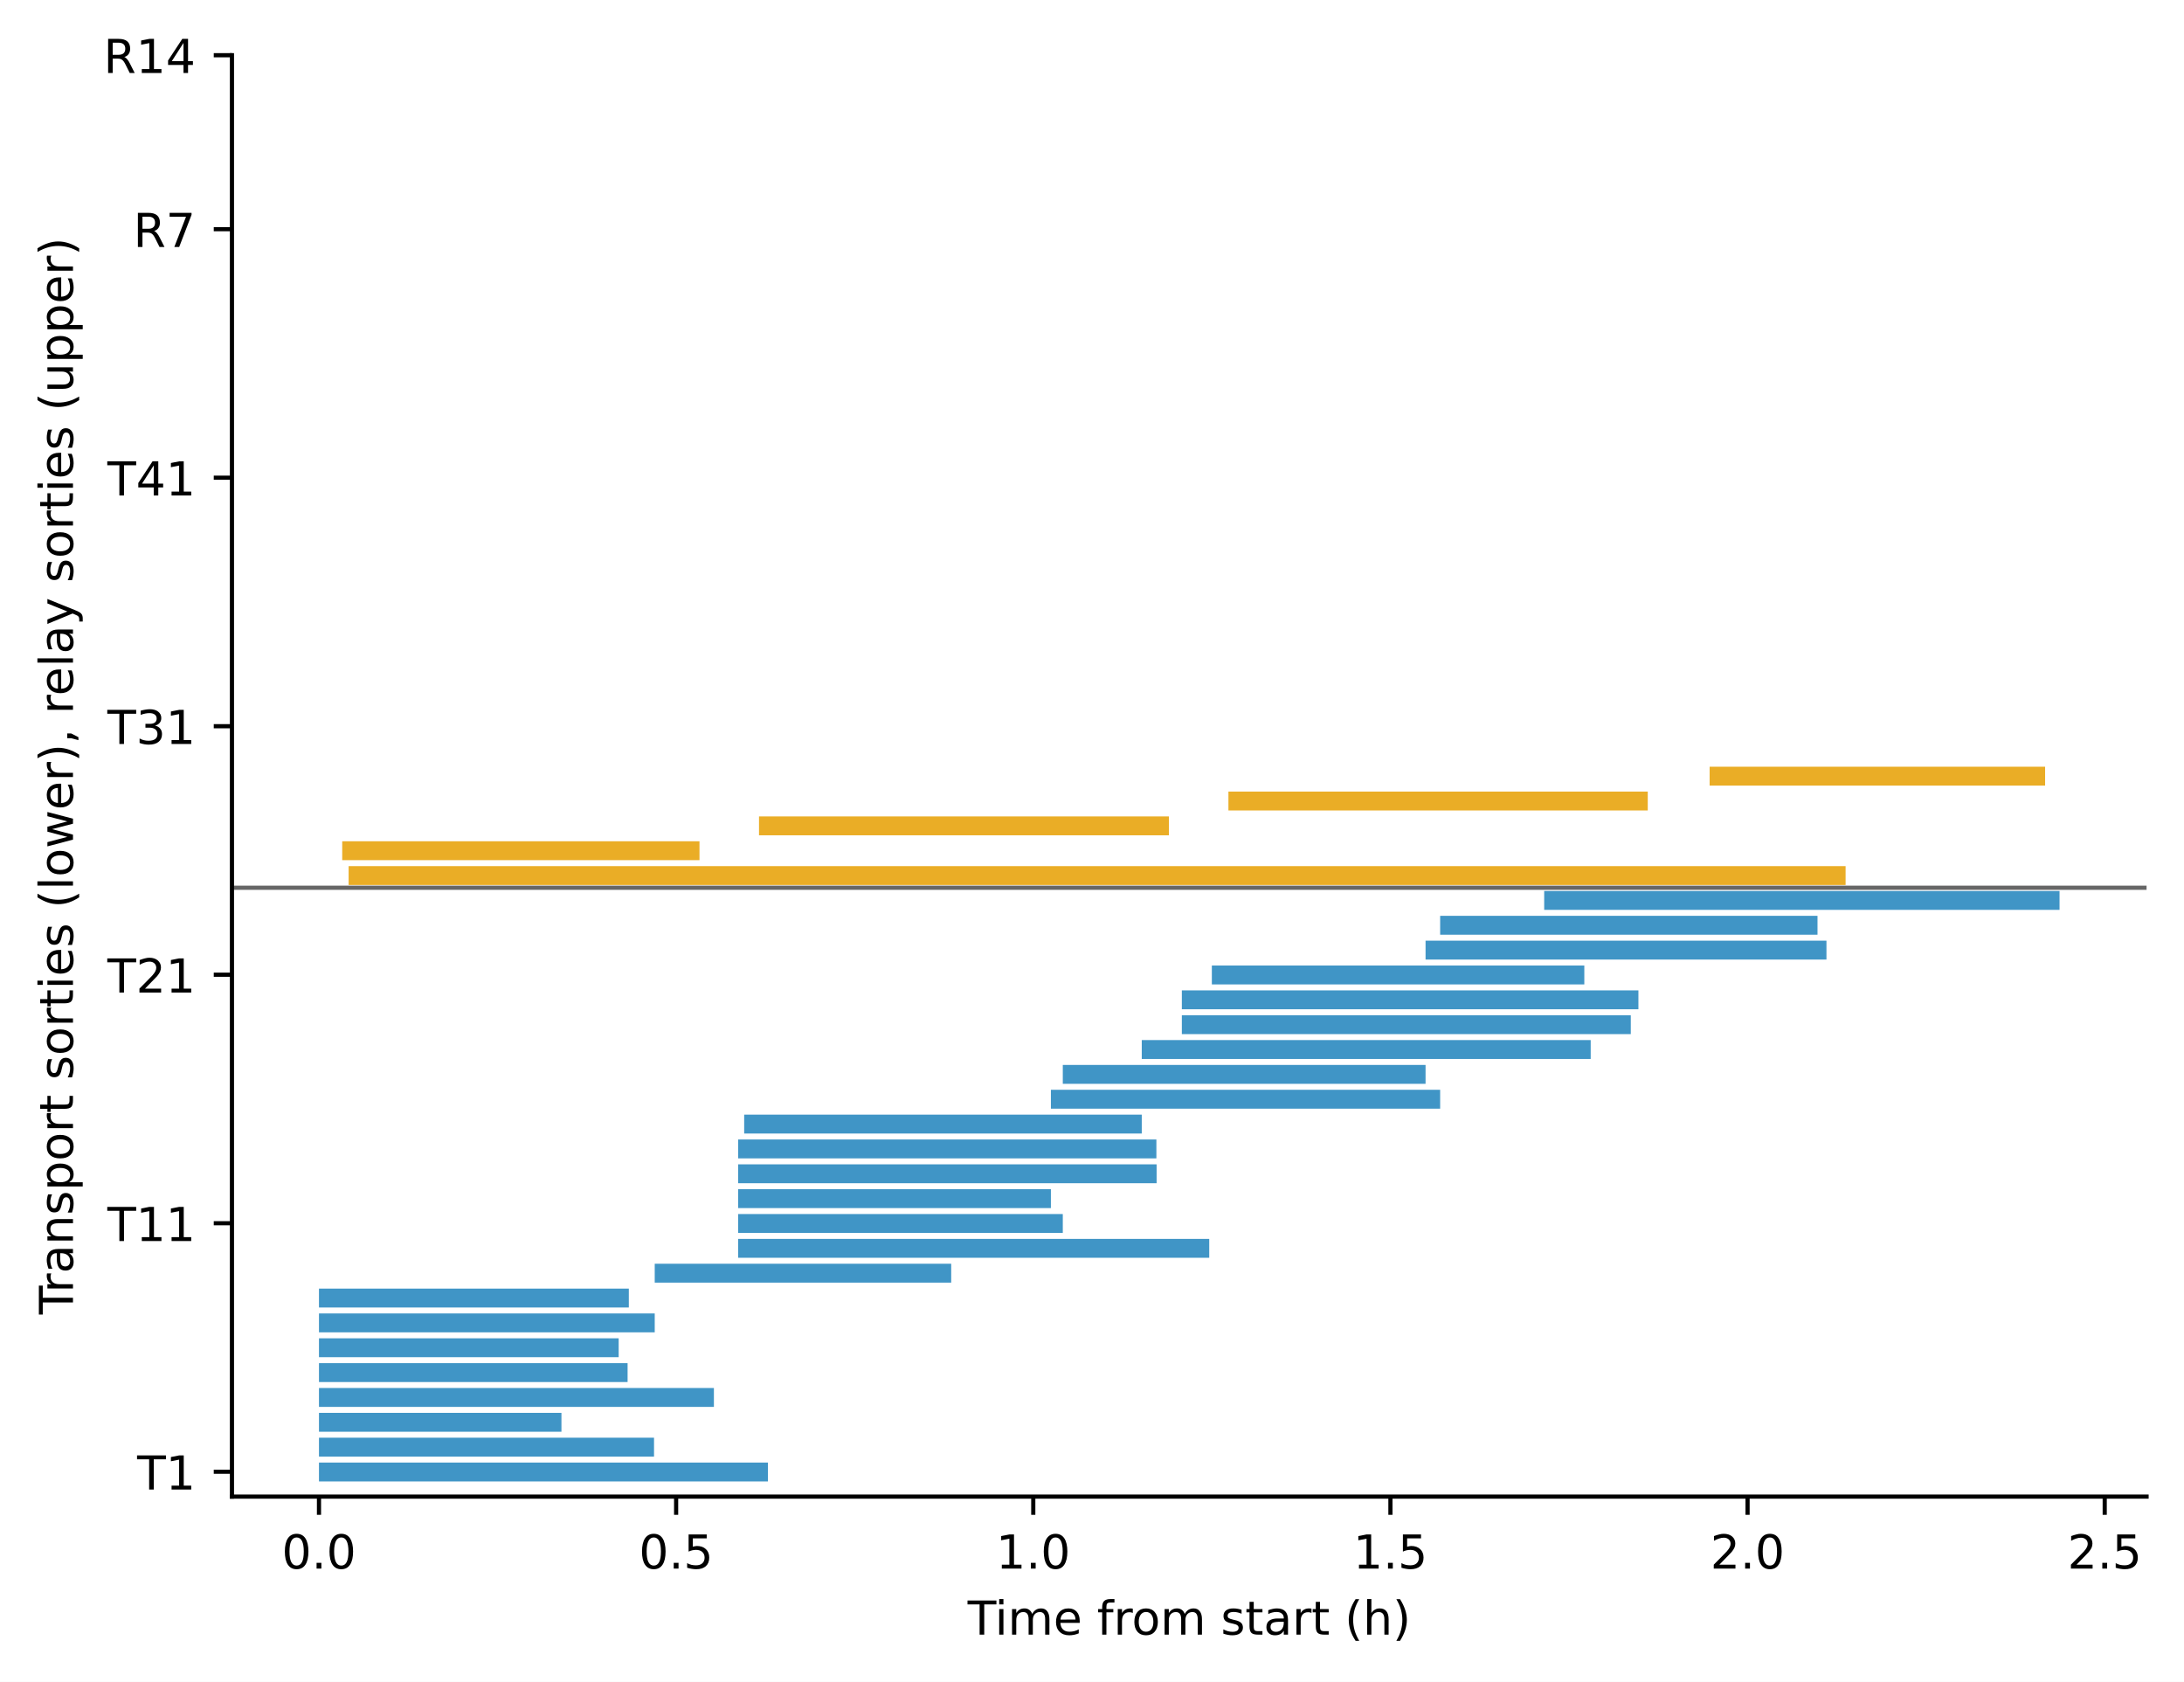
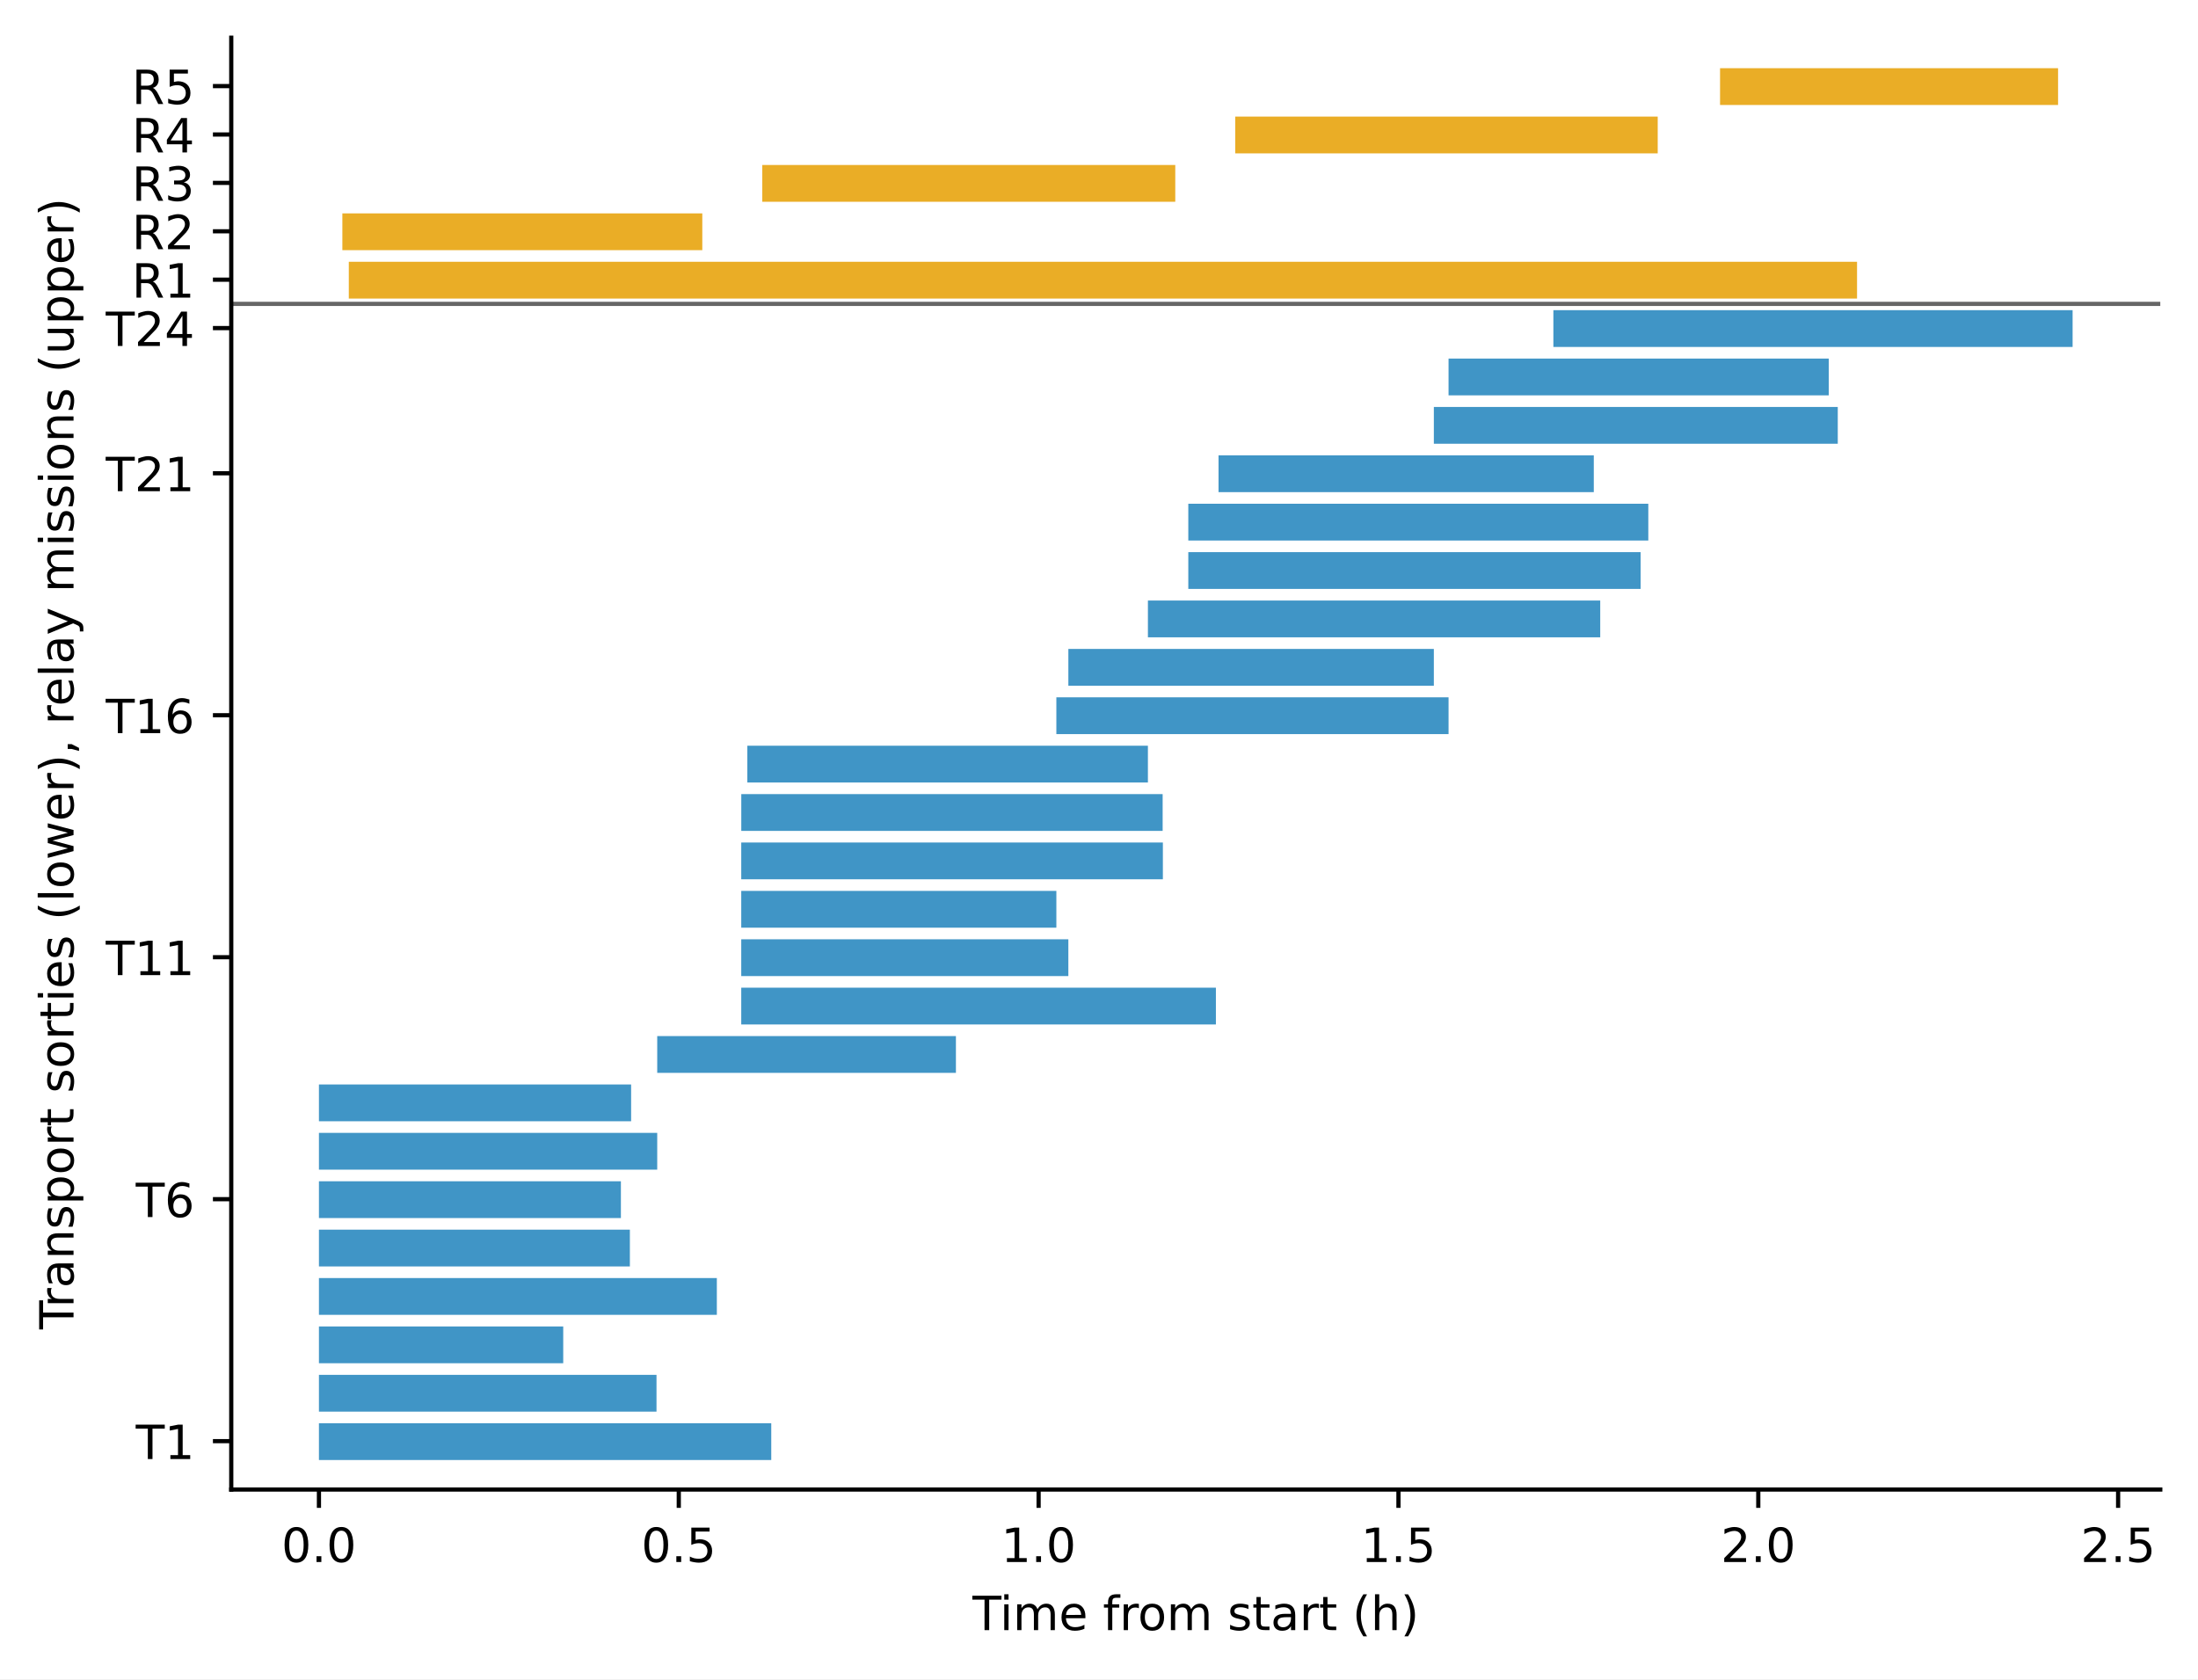
- <svg xmlns="http://www.w3.org/2000/svg" xmlns:xlink="http://www.w3.org/1999/xlink" width="420.096pt" height="323.44pt" viewBox="0 0 420.096 323.44" version="1.1">
+ <svg xmlns="http://www.w3.org/2000/svg" xmlns:xlink="http://www.w3.org/1999/xlink" width="419.63pt" height="320.601pt" viewBox="0 0 419.63 320.601" version="1.1">
  <defs>
    <style type="text/css">*{stroke-linejoin: round; stroke-linecap: butt}</style>
  </defs>
  <g id="figure_1">
    <g id="patch_1">
-       <path d="M 0 323.44  L 420.096 323.44  L 420.096 0  L 0 0  z " style="fill: #ffffff" />
+       <path d="M 0 320.601  L 419.63 320.601  L 419.63 0  L 0 0  z " style="fill: #ffffff" />
    </g>
    <g id="axes_1">
      <g id="patch_2">
-         <path d="M 44.616 287.819  L 412.896 287.819  L 412.896 10.619  L 44.616 10.619  z " style="fill: #ffffff" />
+         <path d="M 44.15 284.4  L 412.43 284.4  L 412.43 7.2  L 44.15 7.2  z " style="fill: #ffffff" />
      </g>
      <g id="PolyCollection_1">
-         <path d="M 61.356 284.904  L 61.356 281.272  L 147.711 281.272  L 147.711 284.904  z " clip-path="url(#p0af205ca1c)" style="fill: #0072b2; fill-opacity: 0.75" />
+         <path d="M 60.89 278.764  L 60.89 271.741  L 147.244 271.741  L 147.244 278.764  z " clip-path="url(#p0d6558875a)" style="fill: #0072b2; fill-opacity: 0.75" />
      </g>
      <g id="PolyCollection_2">
-         <path d="M 61.356 280.125  L 61.356 276.492  L 125.803 276.492  L 125.803 280.125  z " clip-path="url(#p0af205ca1c)" style="fill: #0072b2; fill-opacity: 0.75" />
+         <path d="M 60.89 269.524  L 60.89 262.501  L 125.337 262.501  L 125.337 269.524  z " clip-path="url(#p0d6558875a)" style="fill: #0072b2; fill-opacity: 0.75" />
      </g>
      <g id="PolyCollection_3">
-         <path d="M 61.356 275.345  L 61.356 271.713  L 107.995 271.713  L 107.995 275.345  z " clip-path="url(#p0af205ca1c)" style="fill: #0072b2; fill-opacity: 0.75" />
+         <path d="M 60.89 260.284  L 60.89 253.261  L 107.529 253.261  L 107.529 260.284  z " clip-path="url(#p0d6558875a)" style="fill: #0072b2; fill-opacity: 0.75" />
      </g>
      <g id="PolyCollection_4">
-         <path d="M 61.356 270.566  L 61.356 266.934  L 137.321 266.934  L 137.321 270.566  z " clip-path="url(#p0af205ca1c)" style="fill: #0072b2; fill-opacity: 0.75" />
+         <path d="M 60.89 251.044  L 60.89 244.021  L 136.855 244.021  L 136.855 251.044  z " clip-path="url(#p0d6558875a)" style="fill: #0072b2; fill-opacity: 0.75" />
      </g>
      <g id="PolyCollection_5">
-         <path d="M 61.356 265.787  L 61.356 262.154  L 120.718 262.154  L 120.718 265.787  z " clip-path="url(#p0af205ca1c)" style="fill: #0072b2; fill-opacity: 0.75" />
+         <path d="M 60.89 241.804  L 60.89 234.781  L 120.252 234.781  L 120.252 241.804  z " clip-path="url(#p0d6558875a)" style="fill: #0072b2; fill-opacity: 0.75" />
      </g>
      <g id="PolyCollection_6">
-         <path d="M 61.356 261.007  L 61.356 257.375  L 119.004 257.375  L 119.004 261.007  z " clip-path="url(#p0af205ca1c)" style="fill: #0072b2; fill-opacity: 0.75" />
+         <path d="M 60.89 232.564  L 60.89 225.541  L 118.538 225.541  L 118.538 232.564  z " clip-path="url(#p0d6558875a)" style="fill: #0072b2; fill-opacity: 0.75" />
      </g>
      <g id="PolyCollection_7">
-         <path d="M 61.356 256.228  L 61.356 252.596  L 125.939 252.596  L 125.939 256.228  z " clip-path="url(#p0af205ca1c)" style="fill: #0072b2; fill-opacity: 0.75" />
+         <path d="M 60.89 223.324  L 60.89 216.301  L 125.473 216.301  L 125.473 223.324  z " clip-path="url(#p0d6558875a)" style="fill: #0072b2; fill-opacity: 0.75" />
      </g>
      <g id="PolyCollection_8">
-         <path d="M 61.356 251.449  L 61.356 247.816  L 120.954 247.816  L 120.954 251.449  z " clip-path="url(#p0af205ca1c)" style="fill: #0072b2; fill-opacity: 0.75" />
+         <path d="M 60.89 214.084  L 60.89 207.061  L 120.488 207.061  L 120.488 214.084  z " clip-path="url(#p0d6558875a)" style="fill: #0072b2; fill-opacity: 0.75" />
      </g>
      <g id="PolyCollection_9">
-         <path d="M 125.939 246.669  L 125.939 243.037  L 182.965 243.037  L 182.965 246.669  z " clip-path="url(#p0af205ca1c)" style="fill: #0072b2; fill-opacity: 0.75" />
+         <path d="M 125.473 204.844  L 125.473 197.821  L 182.499 197.821  L 182.499 204.844  z " clip-path="url(#p0d6558875a)" style="fill: #0072b2; fill-opacity: 0.75" />
      </g>
      <g id="PolyCollection_10">
-         <path d="M 141.982 241.89  L 141.982 238.258  L 232.599 238.258  L 232.599 241.89  z " clip-path="url(#p0af205ca1c)" style="fill: #0072b2; fill-opacity: 0.75" />
+         <path d="M 141.515 195.604  L 141.515 188.581  L 232.132 188.581  L 232.132 195.604  z " clip-path="url(#p0d6558875a)" style="fill: #0072b2; fill-opacity: 0.75" />
      </g>
      <g id="PolyCollection_11">
-         <path d="M 141.982 237.111  L 141.982 233.479  L 204.431 233.479  L 204.431 237.111  z " clip-path="url(#p0af205ca1c)" style="fill: #0072b2; fill-opacity: 0.75" />
+         <path d="M 141.515 186.364  L 141.515 179.341  L 203.964 179.341  L 203.964 186.364  z " clip-path="url(#p0d6558875a)" style="fill: #0072b2; fill-opacity: 0.75" />
      </g>
      <g id="PolyCollection_12">
-         <path d="M 141.982 232.332  L 141.982 228.699  L 202.141 228.699  L 202.141 232.332  z " clip-path="url(#p0af205ca1c)" style="fill: #0072b2; fill-opacity: 0.75" />
+         <path d="M 141.515 177.124  L 141.515 170.101  L 201.675 170.101  L 201.675 177.124  z " clip-path="url(#p0d6558875a)" style="fill: #0072b2; fill-opacity: 0.75" />
      </g>
      <g id="PolyCollection_13">
-         <path d="M 141.982 227.552  L 141.982 223.92  L 222.476 223.92  L 222.476 227.552  z " clip-path="url(#p0af205ca1c)" style="fill: #0072b2; fill-opacity: 0.75" />
+         <path d="M 141.515 167.884  L 141.515 160.861  L 222.01 160.861  L 222.01 167.884  z " clip-path="url(#p0d6558875a)" style="fill: #0072b2; fill-opacity: 0.75" />
      </g>
      <g id="PolyCollection_14">
-         <path d="M 141.988 222.773  L 141.988 219.141  L 222.433 219.141  L 222.433 222.773  z " clip-path="url(#p0af205ca1c)" style="fill: #0072b2; fill-opacity: 0.75" />
+         <path d="M 141.522 158.644  L 141.522 151.621  L 221.967 151.621  L 221.967 158.644  z " clip-path="url(#p0d6558875a)" style="fill: #0072b2; fill-opacity: 0.75" />
      </g>
      <g id="PolyCollection_15">
-         <path d="M 143.145 217.994  L 143.145 214.361  L 219.618 214.361  L 219.618 217.994  z " clip-path="url(#p0af205ca1c)" style="fill: #0072b2; fill-opacity: 0.75" />
+         <path d="M 142.679 149.404  L 142.679 142.381  L 219.152 142.381  L 219.152 149.404  z " clip-path="url(#p0d6558875a)" style="fill: #0072b2; fill-opacity: 0.75" />
      </g>
      <g id="PolyCollection_16">
-         <path d="M 202.141 213.214  L 202.141 209.582  L 277.015 209.582  L 277.015 213.214  z " clip-path="url(#p0af205ca1c)" style="fill: #0072b2; fill-opacity: 0.75" />
+         <path d="M 201.675 140.164  L 201.675 133.141  L 276.549 133.141  L 276.549 140.164  z " clip-path="url(#p0d6558875a)" style="fill: #0072b2; fill-opacity: 0.75" />
      </g>
      <g id="PolyCollection_17">
-         <path d="M 204.431 208.435  L 204.431 204.803  L 274.208 204.803  L 274.208 208.435  z " clip-path="url(#p0af205ca1c)" style="fill: #0072b2; fill-opacity: 0.75" />
+         <path d="M 203.965 130.924  L 203.965 123.901  L 273.742 123.901  L 273.742 130.924  z " clip-path="url(#p0d6558875a)" style="fill: #0072b2; fill-opacity: 0.75" />
      </g>
      <g id="PolyCollection_18">
-         <path d="M 219.619 203.656  L 219.619 200.023  L 305.973 200.023  L 305.973 203.656  z " clip-path="url(#p0af205ca1c)" style="fill: #0072b2; fill-opacity: 0.75" />
+         <path d="M 219.153 121.684  L 219.153 114.661  L 305.507 114.661  L 305.507 121.684  z " clip-path="url(#p0d6558875a)" style="fill: #0072b2; fill-opacity: 0.75" />
      </g>
      <g id="PolyCollection_19">
-         <path d="M 227.33 198.876  L 227.33 195.244  L 313.684 195.244  L 313.684 198.876  z " clip-path="url(#p0af205ca1c)" style="fill: #0072b2; fill-opacity: 0.75" />
+         <path d="M 226.864 112.444  L 226.864 105.421  L 313.218 105.421  L 313.218 112.444  z " clip-path="url(#p0d6558875a)" style="fill: #0072b2; fill-opacity: 0.75" />
      </g>
      <g id="PolyCollection_20">
-         <path d="M 227.33 194.097  L 227.33 190.465  L 315.151 190.465  L 315.151 194.097  z " clip-path="url(#p0af205ca1c)" style="fill: #0072b2; fill-opacity: 0.75" />
+         <path d="M 226.864 103.204  L 226.864 96.181  L 314.685 96.181  L 314.685 103.204  z " clip-path="url(#p0d6558875a)" style="fill: #0072b2; fill-opacity: 0.75" />
      </g>
      <g id="PolyCollection_21">
-         <path d="M 233.101 189.318  L 233.101 185.685  L 304.745 185.685  L 304.745 189.318  z " clip-path="url(#p0af205ca1c)" style="fill: #0072b2; fill-opacity: 0.75" />
+         <path d="M 232.635 93.964  L 232.635 86.941  L 304.278 86.941  L 304.278 93.964  z " clip-path="url(#p0d6558875a)" style="fill: #0072b2; fill-opacity: 0.75" />
      </g>
      <g id="PolyCollection_22">
-         <path d="M 274.208 184.538  L 274.208 180.906  L 351.322 180.906  L 351.322 184.538  z " clip-path="url(#p0af205ca1c)" style="fill: #0072b2; fill-opacity: 0.75" />
+         <path d="M 273.742 84.724  L 273.742 77.701  L 350.856 77.701  L 350.856 84.724  z " clip-path="url(#p0d6558875a)" style="fill: #0072b2; fill-opacity: 0.75" />
      </g>
      <g id="PolyCollection_23">
-         <path d="M 277.016 179.759  L 277.016 176.127  L 349.6 176.127  L 349.6 179.759  z " clip-path="url(#p0af205ca1c)" style="fill: #0072b2; fill-opacity: 0.75" />
+         <path d="M 276.549 75.484  L 276.549 68.461  L 349.134 68.461  L 349.134 75.484  z " clip-path="url(#p0d6558875a)" style="fill: #0072b2; fill-opacity: 0.75" />
      </g>
      <g id="PolyCollection_24">
-         <path d="M 297.028 174.98  L 297.028 171.348  L 396.156 171.348  L 396.156 174.98  z " clip-path="url(#p0af205ca1c)" style="fill: #0072b2; fill-opacity: 0.75" />
+         <path d="M 296.562 66.244  L 296.562 59.221  L 395.69 59.221  L 395.69 66.244  z " clip-path="url(#p0d6558875a)" style="fill: #0072b2; fill-opacity: 0.75" />
      </g>
      <g id="PolyCollection_25">
-         <path d="M 67.058 170.2  L 67.058 166.568  L 355.003 166.568  L 355.003 170.2  z " clip-path="url(#p0af205ca1c)" style="fill: #e69f00; fill-opacity: 0.85" />
+         <path d="M 66.592 57.004  L 66.592 49.981  L 354.537 49.981  L 354.537 57.004  z " clip-path="url(#p0d6558875a)" style="fill: #e69f00; fill-opacity: 0.85" />
      </g>
      <g id="PolyCollection_26">
-         <path d="M 65.827 165.421  L 65.827 161.789  L 134.546 161.789  L 134.546 165.421  z " clip-path="url(#p0af205ca1c)" style="fill: #e69f00; fill-opacity: 0.85" />
+         <path d="M 65.361 47.764  L 65.361 40.741  L 134.08 40.741  L 134.08 47.764  z " clip-path="url(#p0d6558875a)" style="fill: #e69f00; fill-opacity: 0.85" />
      </g>
      <g id="PolyCollection_27">
-         <path d="M 145.996 160.642  L 145.996 157.01  L 224.843 157.01  L 224.843 160.642  z " clip-path="url(#p0af205ca1c)" style="fill: #e69f00; fill-opacity: 0.85" />
+         <path d="M 145.53 38.524  L 145.53 31.501  L 224.377 31.501  L 224.377 38.524  z " clip-path="url(#p0d6558875a)" style="fill: #e69f00; fill-opacity: 0.85" />
      </g>
      <g id="PolyCollection_28">
-         <path d="M 236.292 155.863  L 236.292 152.23  L 316.949 152.23  L 316.949 155.863  z " clip-path="url(#p0af205ca1c)" style="fill: #e69f00; fill-opacity: 0.85" />
+         <path d="M 235.826 29.284  L 235.826 22.261  L 316.483 22.261  L 316.483 29.284  z " clip-path="url(#p0d6558875a)" style="fill: #e69f00; fill-opacity: 0.85" />
      </g>
      <g id="PolyCollection_29">
-         <path d="M 328.849 151.083  L 328.849 147.451  L 393.381 147.451  L 393.381 151.083  z " clip-path="url(#p0af205ca1c)" style="fill: #e69f00; fill-opacity: 0.85" />
+         <path d="M 328.382 20.044  L 328.382 13.021  L 392.915 13.021  L 392.915 20.044  z " clip-path="url(#p0d6558875a)" style="fill: #e69f00; fill-opacity: 0.85" />
      </g>
      <g id="matplotlib.axis_1">
        <g id="xtick_1">
          <g id="line2d_1">
            <defs>
-               <path id="mb258954827" d="M 0 0  L 0 3.5  " style="stroke: #000000; stroke-width: 0.8" />
+               <path id="m706a552f13" d="M 0 0  L 0 3.5  " style="stroke: #000000; stroke-width: 0.8" />
            </defs>
            <g>
-               <use xlink:href="#mb258954827" x="61.356" y="287.819" style="stroke: #000000; stroke-width: 0.8" />
+               <use xlink:href="#m706a552f13" x="60.89" y="284.4" style="stroke: #000000; stroke-width: 0.8" />
            </g>
          </g>
          <g id="text_1">
-             <text style="font-size: 9px; font-family: 'DejaVu Sans', 'Bitstream Vera Sans', 'Computer Modern Sans Serif', 'Lucida Grande', 'Verdana', 'Geneva', 'Lucid', 'Arial', 'Helvetica', 'Avant Garde', sans-serif; text-anchor: middle" x="61.356" y="301.658" transform="rotate(-0 61.35641 301.6579)">0.0</text>
+             <text style="font-size: 9px; font-family: 'DejaVu Sans', 'Bitstream Vera Sans', 'Computer Modern Sans Serif', 'Lucida Grande', 'Verdana', 'Geneva', 'Lucid', 'Arial', 'Helvetica', 'Avant Garde', sans-serif; text-anchor: middle" x="60.89" y="298.238" transform="rotate(-0 60.89023 298.2379)">0.0</text>
          </g>
        </g>
        <g id="xtick_2">
          <g id="line2d_2">
            <g>
-               <use xlink:href="#mb258954827" x="130.054" y="287.819" style="stroke: #000000; stroke-width: 0.8" />
+               <use xlink:href="#m706a552f13" x="129.588" y="284.4" style="stroke: #000000; stroke-width: 0.8" />
            </g>
          </g>
          <g id="text_2">
-             <text style="font-size: 9px; font-family: 'DejaVu Sans', 'Bitstream Vera Sans', 'Computer Modern Sans Serif', 'Lucida Grande', 'Verdana', 'Geneva', 'Lucid', 'Arial', 'Helvetica', 'Avant Garde', sans-serif; text-anchor: middle" x="130.054" y="301.658" transform="rotate(-0 130.0542 301.6579)">0.5</text>
+             <text style="font-size: 9px; font-family: 'DejaVu Sans', 'Bitstream Vera Sans', 'Computer Modern Sans Serif', 'Lucida Grande', 'Verdana', 'Geneva', 'Lucid', 'Arial', 'Helvetica', 'Avant Garde', sans-serif; text-anchor: middle" x="129.588" y="298.238" transform="rotate(-0 129.588 298.2379)">0.5</text>
          </g>
        </g>
        <g id="xtick_3">
          <g id="line2d_3">
            <g>
-               <use xlink:href="#mb258954827" x="198.752" y="287.819" style="stroke: #000000; stroke-width: 0.8" />
+               <use xlink:href="#m706a552f13" x="198.286" y="284.4" style="stroke: #000000; stroke-width: 0.8" />
            </g>
          </g>
          <g id="text_3">
-             <text style="font-size: 9px; font-family: 'DejaVu Sans', 'Bitstream Vera Sans', 'Computer Modern Sans Serif', 'Lucida Grande', 'Verdana', 'Geneva', 'Lucid', 'Arial', 'Helvetica', 'Avant Garde', sans-serif; text-anchor: middle" x="198.752" y="301.658" transform="rotate(-0 198.7519 301.6579)">1.0</text>
+             <text style="font-size: 9px; font-family: 'DejaVu Sans', 'Bitstream Vera Sans', 'Computer Modern Sans Serif', 'Lucida Grande', 'Verdana', 'Geneva', 'Lucid', 'Arial', 'Helvetica', 'Avant Garde', sans-serif; text-anchor: middle" x="198.286" y="298.238" transform="rotate(-0 198.2858 298.2379)">1.0</text>
          </g>
        </g>
        <g id="xtick_4">
          <g id="line2d_4">
            <g>
-               <use xlink:href="#mb258954827" x="267.45" y="287.819" style="stroke: #000000; stroke-width: 0.8" />
+               <use xlink:href="#m706a552f13" x="266.984" y="284.4" style="stroke: #000000; stroke-width: 0.8" />
            </g>
          </g>
          <g id="text_4">
-             <text style="font-size: 9px; font-family: 'DejaVu Sans', 'Bitstream Vera Sans', 'Computer Modern Sans Serif', 'Lucida Grande', 'Verdana', 'Geneva', 'Lucid', 'Arial', 'Helvetica', 'Avant Garde', sans-serif; text-anchor: middle" x="267.45" y="301.658" transform="rotate(-0 267.4497 301.6579)">1.5</text>
+             <text style="font-size: 9px; font-family: 'DejaVu Sans', 'Bitstream Vera Sans', 'Computer Modern Sans Serif', 'Lucida Grande', 'Verdana', 'Geneva', 'Lucid', 'Arial', 'Helvetica', 'Avant Garde', sans-serif; text-anchor: middle" x="266.984" y="298.238" transform="rotate(-0 266.9835 298.2379)">1.5</text>
          </g>
        </g>
        <g id="xtick_5">
          <g id="line2d_5">
            <g>
-               <use xlink:href="#mb258954827" x="336.147" y="287.819" style="stroke: #000000; stroke-width: 0.8" />
+               <use xlink:href="#m706a552f13" x="335.681" y="284.4" style="stroke: #000000; stroke-width: 0.8" />
            </g>
          </g>
          <g id="text_5">
-             <text style="font-size: 9px; font-family: 'DejaVu Sans', 'Bitstream Vera Sans', 'Computer Modern Sans Serif', 'Lucida Grande', 'Verdana', 'Geneva', 'Lucid', 'Arial', 'Helvetica', 'Avant Garde', sans-serif; text-anchor: middle" x="336.147" y="301.658" transform="rotate(-0 336.1474 301.6579)">2.0</text>
+             <text style="font-size: 9px; font-family: 'DejaVu Sans', 'Bitstream Vera Sans', 'Computer Modern Sans Serif', 'Lucida Grande', 'Verdana', 'Geneva', 'Lucid', 'Arial', 'Helvetica', 'Avant Garde', sans-serif; text-anchor: middle" x="335.681" y="298.238" transform="rotate(-0 335.6813 298.2379)">2.0</text>
          </g>
        </g>
        <g id="xtick_6">
          <g id="line2d_6">
            <g>
-               <use xlink:href="#mb258954827" x="404.845" y="287.819" style="stroke: #000000; stroke-width: 0.8" />
+               <use xlink:href="#m706a552f13" x="404.379" y="284.4" style="stroke: #000000; stroke-width: 0.8" />
            </g>
          </g>
          <g id="text_6">
-             <text style="font-size: 9px; font-family: 'DejaVu Sans', 'Bitstream Vera Sans', 'Computer Modern Sans Serif', 'Lucida Grande', 'Verdana', 'Geneva', 'Lucid', 'Arial', 'Helvetica', 'Avant Garde', sans-serif; text-anchor: middle" x="404.845" y="301.658" transform="rotate(-0 404.8452 301.6579)">2.5</text>
+             <text style="font-size: 9px; font-family: 'DejaVu Sans', 'Bitstream Vera Sans', 'Computer Modern Sans Serif', 'Lucida Grande', 'Verdana', 'Geneva', 'Lucid', 'Arial', 'Helvetica', 'Avant Garde', sans-serif; text-anchor: middle" x="404.379" y="298.238" transform="rotate(-0 404.379 298.2379)">2.5</text>
          </g>
        </g>
        <g id="text_7">
-           <text style="font-size: 9px; font-family: 'DejaVu Sans', 'Bitstream Vera Sans', 'Computer Modern Sans Serif', 'Lucida Grande', 'Verdana', 'Geneva', 'Lucid', 'Arial', 'Helvetica', 'Avant Garde', sans-serif; text-anchor: middle" x="228.756" y="314.368" transform="rotate(-0 228.7564 314.3682)">Time from start (h)</text>
+           <text style="font-size: 9px; font-family: 'DejaVu Sans', 'Bitstream Vera Sans', 'Computer Modern Sans Serif', 'Lucida Grande', 'Verdana', 'Geneva', 'Lucid', 'Arial', 'Helvetica', 'Avant Garde', sans-serif; text-anchor: middle" x="228.29" y="311.239" transform="rotate(-0 228.2902 311.2386)">Time from start (h)</text>
        </g>
      </g>
      <g id="matplotlib.axis_2">
        <g id="ytick_1">
          <g id="line2d_7">
            <defs>
-               <path id="md8b3797c03" d="M 0 0  L -3.5 0  " style="stroke: #000000; stroke-width: 0.8" />
+               <path id="mefc7d06f15" d="M 0 0  L -3.5 0  " style="stroke: #000000; stroke-width: 0.8" />
            </defs>
            <g>
-               <use xlink:href="#md8b3797c03" x="44.616" y="283.04" style="stroke: #000000; stroke-width: 0.8" />
+               <use xlink:href="#mefc7d06f15" x="44.15" y="275.16" style="stroke: #000000; stroke-width: 0.8" />
            </g>
          </g>
          <g id="text_8">
-             <text style="font-size: 9px; font-family: 'DejaVu Sans', 'Bitstream Vera Sans', 'Computer Modern Sans Serif', 'Lucida Grande', 'Verdana', 'Geneva', 'Lucid', 'Arial', 'Helvetica', 'Avant Garde', sans-serif; text-anchor: end" x="37.616" y="286.459" transform="rotate(-0 37.61641 286.4593)">T1</text>
+             <text style="font-size: 9px; font-family: 'DejaVu Sans', 'Bitstream Vera Sans', 'Computer Modern Sans Serif', 'Lucida Grande', 'Verdana', 'Geneva', 'Lucid', 'Arial', 'Helvetica', 'Avant Garde', sans-serif; text-anchor: end" x="37.15" y="278.579" transform="rotate(-0 37.15023 278.5789)">T1</text>
          </g>
        </g>
        <g id="ytick_2">
          <g id="line2d_8">
            <g>
-               <use xlink:href="#md8b3797c03" x="44.616" y="235.247" style="stroke: #000000; stroke-width: 0.8" />
+               <use xlink:href="#mefc7d06f15" x="44.15" y="228.96" style="stroke: #000000; stroke-width: 0.8" />
            </g>
          </g>
          <g id="text_9">
-             <text style="font-size: 9px; font-family: 'DejaVu Sans', 'Bitstream Vera Sans', 'Computer Modern Sans Serif', 'Lucida Grande', 'Verdana', 'Geneva', 'Lucid', 'Arial', 'Helvetica', 'Avant Garde', sans-serif; text-anchor: end" x="37.616" y="238.666" transform="rotate(-0 37.61641 238.6662)">T11</text>
+             <text style="font-size: 9px; font-family: 'DejaVu Sans', 'Bitstream Vera Sans', 'Computer Modern Sans Serif', 'Lucida Grande', 'Verdana', 'Geneva', 'Lucid', 'Arial', 'Helvetica', 'Avant Garde', sans-serif; text-anchor: end" x="37.15" y="232.379" transform="rotate(-0 37.15023 232.3789)">T6</text>
          </g>
        </g>
        <g id="ytick_3">
          <g id="line2d_9">
            <g>
-               <use xlink:href="#md8b3797c03" x="44.616" y="187.454" style="stroke: #000000; stroke-width: 0.8" />
+               <use xlink:href="#mefc7d06f15" x="44.15" y="182.76" style="stroke: #000000; stroke-width: 0.8" />
            </g>
          </g>
          <g id="text_10">
-             <text style="font-size: 9px; font-family: 'DejaVu Sans', 'Bitstream Vera Sans', 'Computer Modern Sans Serif', 'Lucida Grande', 'Verdana', 'Geneva', 'Lucid', 'Arial', 'Helvetica', 'Avant Garde', sans-serif; text-anchor: end" x="37.616" y="190.873" transform="rotate(-0 37.61641 190.8731)">T21</text>
+             <text style="font-size: 9px; font-family: 'DejaVu Sans', 'Bitstream Vera Sans', 'Computer Modern Sans Serif', 'Lucida Grande', 'Verdana', 'Geneva', 'Lucid', 'Arial', 'Helvetica', 'Avant Garde', sans-serif; text-anchor: end" x="37.15" y="186.179" transform="rotate(-0 37.15023 186.1789)">T11</text>
          </g>
        </g>
        <g id="ytick_4">
          <g id="line2d_10">
            <g>
-               <use xlink:href="#md8b3797c03" x="44.616" y="139.661" style="stroke: #000000; stroke-width: 0.8" />
+               <use xlink:href="#mefc7d06f15" x="44.15" y="136.56" style="stroke: #000000; stroke-width: 0.8" />
            </g>
          </g>
          <g id="text_11">
-             <text style="font-size: 9px; font-family: 'DejaVu Sans', 'Bitstream Vera Sans', 'Computer Modern Sans Serif', 'Lucida Grande', 'Verdana', 'Geneva', 'Lucid', 'Arial', 'Helvetica', 'Avant Garde', sans-serif; text-anchor: end" x="37.616" y="143.08" transform="rotate(-0 37.61641 143.08)">T31</text>
+             <text style="font-size: 9px; font-family: 'DejaVu Sans', 'Bitstream Vera Sans', 'Computer Modern Sans Serif', 'Lucida Grande', 'Verdana', 'Geneva', 'Lucid', 'Arial', 'Helvetica', 'Avant Garde', sans-serif; text-anchor: end" x="37.15" y="139.979" transform="rotate(-0 37.15023 139.9789)">T16</text>
          </g>
        </g>
        <g id="ytick_5">
          <g id="line2d_11">
            <g>
-               <use xlink:href="#md8b3797c03" x="44.616" y="91.868" style="stroke: #000000; stroke-width: 0.8" />
+               <use xlink:href="#mefc7d06f15" x="44.15" y="90.36" style="stroke: #000000; stroke-width: 0.8" />
            </g>
          </g>
          <g id="text_12">
-             <text style="font-size: 9px; font-family: 'DejaVu Sans', 'Bitstream Vera Sans', 'Computer Modern Sans Serif', 'Lucida Grande', 'Verdana', 'Geneva', 'Lucid', 'Arial', 'Helvetica', 'Avant Garde', sans-serif; text-anchor: end" x="37.616" y="95.287" transform="rotate(-0 37.61641 95.28687)">T41</text>
+             <text style="font-size: 9px; font-family: 'DejaVu Sans', 'Bitstream Vera Sans', 'Computer Modern Sans Serif', 'Lucida Grande', 'Verdana', 'Geneva', 'Lucid', 'Arial', 'Helvetica', 'Avant Garde', sans-serif; text-anchor: end" x="37.15" y="93.779" transform="rotate(-0 37.15023 93.77894)">T21</text>
          </g>
        </g>
        <g id="ytick_6">
          <g id="line2d_12">
            <g>
-               <use xlink:href="#md8b3797c03" x="44.616" y="44.074" style="stroke: #000000; stroke-width: 0.8" />
+               <use xlink:href="#mefc7d06f15" x="44.15" y="62.64" style="stroke: #000000; stroke-width: 0.8" />
            </g>
          </g>
          <g id="text_13">
-             <text style="font-size: 9px; font-family: 'DejaVu Sans', 'Bitstream Vera Sans', 'Computer Modern Sans Serif', 'Lucida Grande', 'Verdana', 'Geneva', 'Lucid', 'Arial', 'Helvetica', 'Avant Garde', sans-serif; text-anchor: end" x="37.616" y="47.494" transform="rotate(-0 37.61641 47.49377)">R7</text>
+             <text style="font-size: 9px; font-family: 'DejaVu Sans', 'Bitstream Vera Sans', 'Computer Modern Sans Serif', 'Lucida Grande', 'Verdana', 'Geneva', 'Lucid', 'Arial', 'Helvetica', 'Avant Garde', sans-serif; text-anchor: end" x="37.15" y="66.059" transform="rotate(-0 37.15023 66.05894)">T24</text>
          </g>
        </g>
        <g id="ytick_7">
          <g id="line2d_13">
            <g>
-               <use xlink:href="#md8b3797c03" x="44.616" y="10.619" style="stroke: #000000; stroke-width: 0.8" />
+               <use xlink:href="#mefc7d06f15" x="44.15" y="53.4" style="stroke: #000000; stroke-width: 0.8" />
            </g>
          </g>
          <g id="text_14">
-             <text style="font-size: 9px; font-family: 'DejaVu Sans', 'Bitstream Vera Sans', 'Computer Modern Sans Serif', 'Lucida Grande', 'Verdana', 'Geneva', 'Lucid', 'Arial', 'Helvetica', 'Avant Garde', sans-serif; text-anchor: end" x="37.616" y="14.039" transform="rotate(-0 37.61641 14.03859)">R14</text>
-           </g>
-         </g>
-         <g id="text_15">
-           <text style="font-size: 9px; font-family: 'DejaVu Sans', 'Bitstream Vera Sans', 'Computer Modern Sans Serif', 'Lucida Grande', 'Verdana', 'Geneva', 'Lucid', 'Arial', 'Helvetica', 'Avant Garde', sans-serif; text-anchor: middle" x="14.039" y="149.219" transform="rotate(-90 14.03859 149.2193)">Transport sorties (lower), relay sorties (upper)</text>
-         </g>
-       </g>
-       <g id="line2d_14">
-         <path d="M 44.616 170.726  L 412.896 170.726  " clip-path="url(#p0af205ca1c)" style="fill: none; stroke: #666666; stroke-width: 0.8; stroke-linecap: square" />
+             <text style="font-size: 9px; font-family: 'DejaVu Sans', 'Bitstream Vera Sans', 'Computer Modern Sans Serif', 'Lucida Grande', 'Verdana', 'Geneva', 'Lucid', 'Arial', 'Helvetica', 'Avant Garde', sans-serif; text-anchor: end" x="37.15" y="56.819" transform="rotate(-0 37.15023 56.81894)">R1</text>
+           </g>
+         </g>
+         <g id="ytick_8">
+           <g id="line2d_14">
+             <g>
+               <use xlink:href="#mefc7d06f15" x="44.15" y="44.16" style="stroke: #000000; stroke-width: 0.8" />
+             </g>
+           </g>
+           <g id="text_15">
+             <text style="font-size: 9px; font-family: 'DejaVu Sans', 'Bitstream Vera Sans', 'Computer Modern Sans Serif', 'Lucida Grande', 'Verdana', 'Geneva', 'Lucid', 'Arial', 'Helvetica', 'Avant Garde', sans-serif; text-anchor: end" x="37.15" y="47.579" transform="rotate(-0 37.15023 47.57894)">R2</text>
+           </g>
+         </g>
+         <g id="ytick_9">
+           <g id="line2d_15">
+             <g>
+               <use xlink:href="#mefc7d06f15" x="44.15" y="34.92" style="stroke: #000000; stroke-width: 0.8" />
+             </g>
+           </g>
+           <g id="text_16">
+             <text style="font-size: 9px; font-family: 'DejaVu Sans', 'Bitstream Vera Sans', 'Computer Modern Sans Serif', 'Lucida Grande', 'Verdana', 'Geneva', 'Lucid', 'Arial', 'Helvetica', 'Avant Garde', sans-serif; text-anchor: end" x="37.15" y="38.339" transform="rotate(-0 37.15023 38.33895)">R3</text>
+           </g>
+         </g>
+         <g id="ytick_10">
+           <g id="line2d_16">
+             <g>
+               <use xlink:href="#mefc7d06f15" x="44.15" y="25.68" style="stroke: #000000; stroke-width: 0.8" />
+             </g>
+           </g>
+           <g id="text_17">
+             <text style="font-size: 9px; font-family: 'DejaVu Sans', 'Bitstream Vera Sans', 'Computer Modern Sans Serif', 'Lucida Grande', 'Verdana', 'Geneva', 'Lucid', 'Arial', 'Helvetica', 'Avant Garde', sans-serif; text-anchor: end" x="37.15" y="29.099" transform="rotate(-0 37.15023 29.09895)">R4</text>
+           </g>
+         </g>
+         <g id="ytick_11">
+           <g id="line2d_17">
+             <g>
+               <use xlink:href="#mefc7d06f15" x="44.15" y="16.44" style="stroke: #000000; stroke-width: 0.8" />
+             </g>
+           </g>
+           <g id="text_18">
+             <text style="font-size: 9px; font-family: 'DejaVu Sans', 'Bitstream Vera Sans', 'Computer Modern Sans Serif', 'Lucida Grande', 'Verdana', 'Geneva', 'Lucid', 'Arial', 'Helvetica', 'Avant Garde', sans-serif; text-anchor: end" x="37.15" y="19.859" transform="rotate(-0 37.15023 19.85894)">R5</text>
+           </g>
+         </g>
+         <g id="text_19">
+           <text style="font-size: 9px; font-family: 'DejaVu Sans', 'Bitstream Vera Sans', 'Computer Modern Sans Serif', 'Lucida Grande', 'Verdana', 'Geneva', 'Lucid', 'Arial', 'Helvetica', 'Avant Garde', sans-serif; text-anchor: middle" x="14.039" y="145.8" transform="rotate(-90 14.03859 145.8)">Transport sorties (lower), relay missions (upper)</text>
+         </g>
+       </g>
+       <g id="line2d_18">
+         <path d="M 44.15 58.02  L 412.43 58.02  " clip-path="url(#p0d6558875a)" style="fill: none; stroke: #666666; stroke-width: 0.8; stroke-linecap: square" />
      </g>
      <g id="patch_3">
-         <path d="M 44.616 287.819  L 44.616 10.619  " style="fill: none; stroke: #000000; stroke-width: 0.8; stroke-linejoin: miter; stroke-linecap: square" />
+         <path d="M 44.15 284.4  L 44.15 7.2  " style="fill: none; stroke: #000000; stroke-width: 0.8; stroke-linejoin: miter; stroke-linecap: square" />
      </g>
      <g id="patch_4">
-         <path d="M 44.616 287.819  L 412.896 287.819  " style="fill: none; stroke: #000000; stroke-width: 0.8; stroke-linejoin: miter; stroke-linecap: square" />
+         <path d="M 44.15 284.4  L 412.43 284.4  " style="fill: none; stroke: #000000; stroke-width: 0.8; stroke-linejoin: miter; stroke-linecap: square" />
      </g>
    </g>
  </g>
  <defs>
-     <clipPath id="p0af205ca1c">
-       <rect x="44.616" y="10.619" width="368.28" height="277.2" />
+     <clipPath id="p0d6558875a">
+       <rect x="44.15" y="7.2" width="368.28" height="277.2" />
    </clipPath>
  </defs>
</svg>
